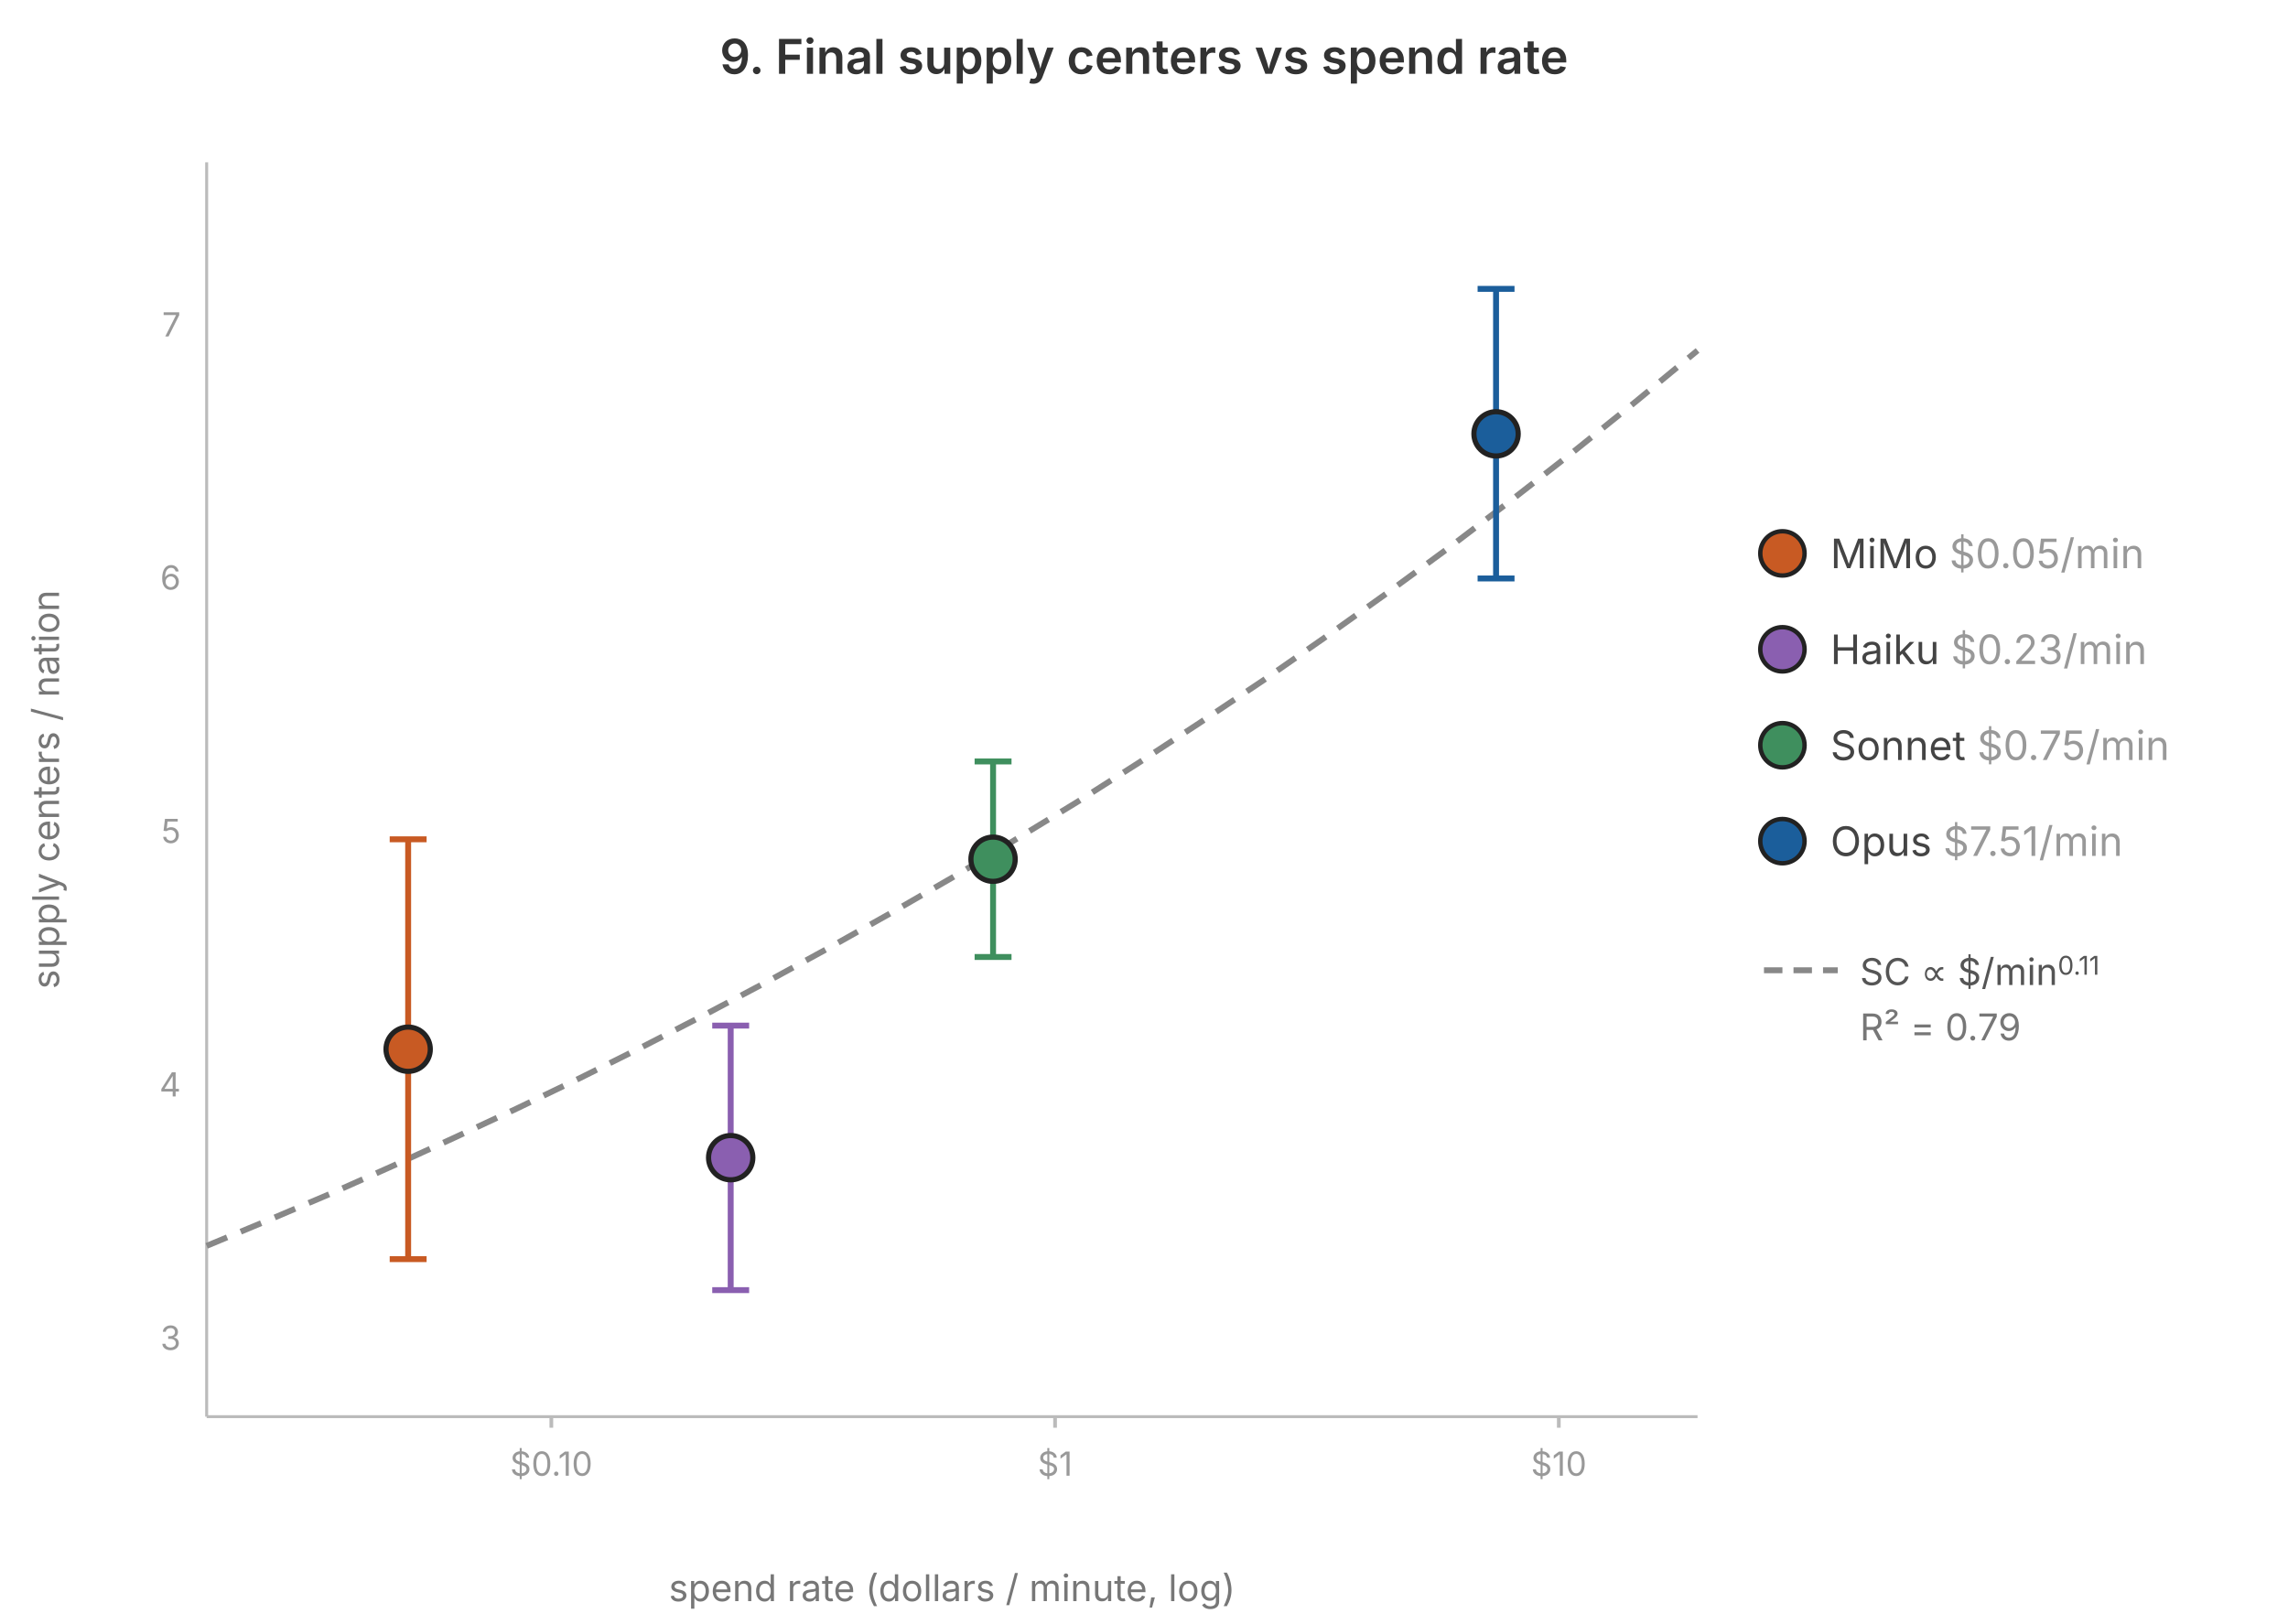
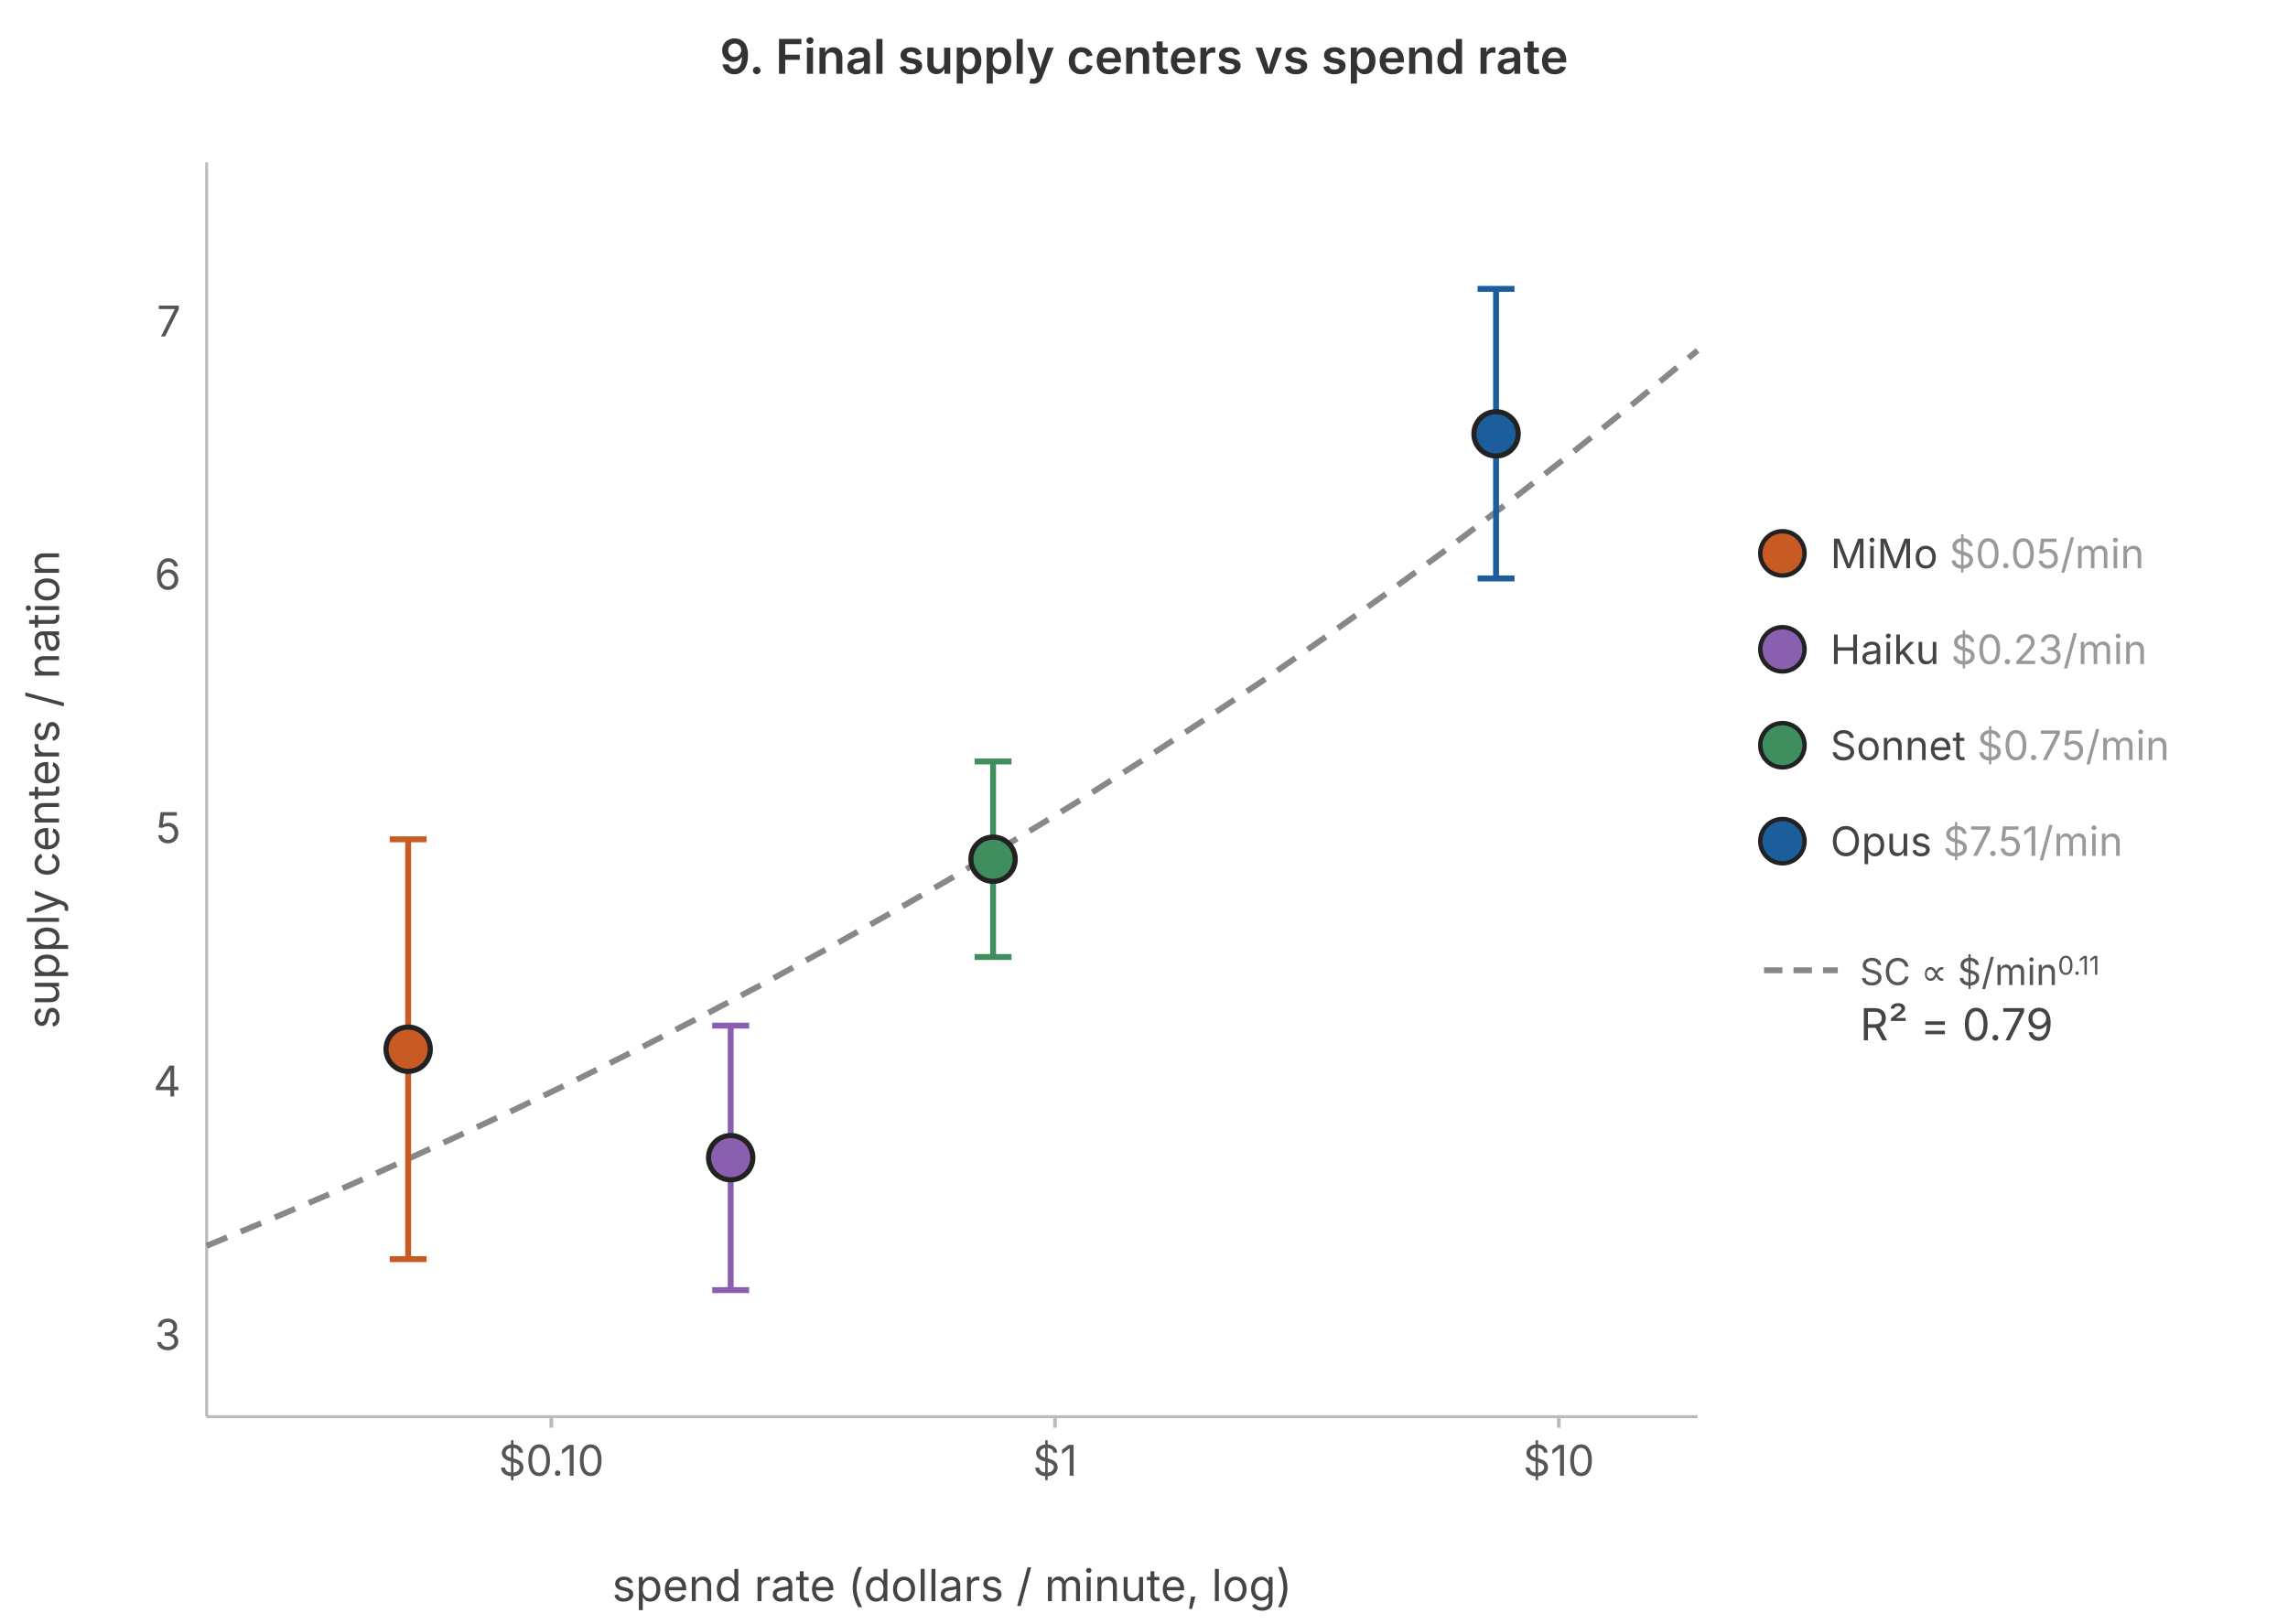
<svg xmlns="http://www.w3.org/2000/svg" viewBox="0 0 620 440" font-family="-apple-system, system-ui, sans-serif" width="620" height="440">
  <text x="310" y="20" text-anchor="middle" font-size="13" font-weight="600" fill="#333">9. Final supply centers vs spend rate</text>
  <line x1="56" y1="44" x2="56" y2="384" stroke="#bbb" stroke-width="0.8" />
  <line x1="56" y1="384" x2="460" y2="384" stroke="#bbb" stroke-width="0.8" />
  <line x1="149.4" y1="384" x2="149.4" y2="387" stroke="#bbb" />
-   <text x="149.4" y="400" text-anchor="middle" font-size="9" fill="#999">$0.10</text>
+   <text x="149.4" y="400" text-anchor="middle" font-size="11.5" fill="#555">$0.10</text>
  <line x1="285.9" y1="384" x2="285.9" y2="387" stroke="#bbb" />
-   <text x="285.9" y="400" text-anchor="middle" font-size="9" fill="#999">$1</text>
+   <text x="285.9" y="400" text-anchor="middle" font-size="11.5" fill="#555">$1</text>
  <line x1="422.4" y1="384" x2="422.4" y2="387" stroke="#bbb" />
-   <text x="422.4" y="400" text-anchor="middle" font-size="9" fill="#999">$10</text>
-   <text x="49" y="365.9" text-anchor="end" font-size="9" fill="#999">3</text>
-   <text x="49" y="297.2" text-anchor="end" font-size="9" fill="#999">4</text>
-   <text x="49" y="228.5" text-anchor="end" font-size="9" fill="#999">5</text>
-   <text x="49" y="159.8" text-anchor="end" font-size="9" fill="#999">6</text>
-   <text x="49" y="91.2" text-anchor="end" font-size="9" fill="#999">7</text>
-   <text x="258" y="434" text-anchor="middle" font-size="10" fill="#777">spend rate (dollars / minute, log)</text>
-   <text x="16" y="214" font-size="10" fill="#777" transform="rotate(-90 16 214)" text-anchor="middle">supply centers / nation</text>
+   <text x="422.4" y="400" text-anchor="middle" font-size="11.5" fill="#555">$10</text>
+   <text x="49" y="365.9" text-anchor="end" font-size="11.5" fill="#555">3</text>
+   <text x="49" y="297.2" text-anchor="end" font-size="11.5" fill="#555">4</text>
+   <text x="49" y="228.5" text-anchor="end" font-size="11.5" fill="#555">5</text>
+   <text x="49" y="159.8" text-anchor="end" font-size="11.5" fill="#555">6</text>
+   <text x="49" y="91.2" text-anchor="end" font-size="11.5" fill="#555">7</text>
+   <text x="258" y="434" text-anchor="middle" font-size="12" fill="#444">spend rate (dollars / minute, log)</text>
+   <text x="16" y="214" font-size="12" fill="#444" transform="rotate(-90 16 214)" text-anchor="middle">supply centers / nation</text>
  <polyline points="56.0,337.7 72.8,330.7 89.7,323.5 106.5,316.0 123.3,308.3 140.2,300.4 157.0,292.3 173.8,283.9 190.7,275.2 207.5,266.3 224.3,257.1 241.2,247.6 258.0,237.9 274.8,227.8 291.7,217.5 308.5,206.8 325.3,195.8 342.2,184.5 359.0,172.8 375.8,160.8 392.7,148.4 409.5,135.6 426.3,122.5 443.2,108.9 460.0,95.0" fill="none" stroke="#888" stroke-width="1.6" stroke-dasharray="6 4" />
  <line x1="405.4" y1="156.8" x2="405.4" y2="78.3" stroke="#1b5e9b" stroke-width="1.6" />
  <line x1="400.4" y1="156.8" x2="410.4" y2="156.8" stroke="#1b5e9b" stroke-width="1.6" />
  <line x1="400.4" y1="78.3" x2="410.4" y2="78.3" stroke="#1b5e9b" stroke-width="1.6" />
  <circle cx="405.4" cy="117.6" r="6" fill="#1b5e9b" stroke="#222" stroke-width="1.4" />
  <line x1="269.1" y1="259.4" x2="269.1" y2="206.4" stroke="#3f8f5e" stroke-width="1.6" />
  <line x1="264.1" y1="259.4" x2="274.1" y2="259.4" stroke="#3f8f5e" stroke-width="1.6" />
  <line x1="264.1" y1="206.4" x2="274.1" y2="206.4" stroke="#3f8f5e" stroke-width="1.6" />
  <circle cx="269.1" cy="232.9" r="6" fill="#3f8f5e" stroke="#222" stroke-width="1.4" />
  <line x1="198.0" y1="349.7" x2="198.0" y2="278.0" stroke="#8a5fb0" stroke-width="1.6" />
  <line x1="193.0" y1="349.7" x2="203.0" y2="349.7" stroke="#8a5fb0" stroke-width="1.6" />
  <line x1="193.0" y1="278.0" x2="203.0" y2="278.0" stroke="#8a5fb0" stroke-width="1.6" />
  <circle cx="198.0" cy="313.8" r="6" fill="#8a5fb0" stroke="#222" stroke-width="1.4" />
  <line x1="110.6" y1="341.3" x2="110.6" y2="227.5" stroke="#c85a23" stroke-width="1.6" />
  <line x1="105.6" y1="341.3" x2="115.6" y2="341.3" stroke="#c85a23" stroke-width="1.6" />
  <line x1="105.6" y1="227.5" x2="115.6" y2="227.5" stroke="#c85a23" stroke-width="1.6" />
  <circle cx="110.6" cy="284.4" r="6" fill="#c85a23" stroke="#222" stroke-width="1.4" />
  <circle cx="483" cy="150" r="6" fill="#c85a23" stroke="#222" stroke-width="1.2" />
  <text x="496" y="154" font-size="11" fill="#444">MiMo <tspan fill="#999">$0.05/min</tspan>
  </text>
  <circle cx="483" cy="176" r="6" fill="#8a5fb0" stroke="#222" stroke-width="1.2" />
  <text x="496" y="180" font-size="11" fill="#444">Haiku <tspan fill="#999">$0.23/min</tspan>
  </text>
  <circle cx="483" cy="202" r="6" fill="#3f8f5e" stroke="#222" stroke-width="1.2" />
  <text x="496" y="206" font-size="11" fill="#444">Sonnet <tspan fill="#999">$0.75/min</tspan>
  </text>
  <circle cx="483" cy="228" r="6" fill="#1b5e9b" stroke="#222" stroke-width="1.2" />
  <text x="496" y="232" font-size="11" fill="#444">Opus <tspan fill="#999">$7.51/min</tspan>
  </text>
  <line x1="478" y1="263.0" x2="498" y2="263.0" stroke="#888" stroke-width="1.6" stroke-dasharray="5 3" />
  <text x="504" y="267.0" font-size="10" fill="#555">SC ∝ $/min<tspan baseline-shift="super" font-size="7">0.11</tspan>
  </text>
-   <text x="504" y="282.0" font-size="10" fill="#777">R² = 0.79</text>
+   <text x="504" y="282.0" font-size="12" fill="#444">R² = 0.79</text>
</svg>
